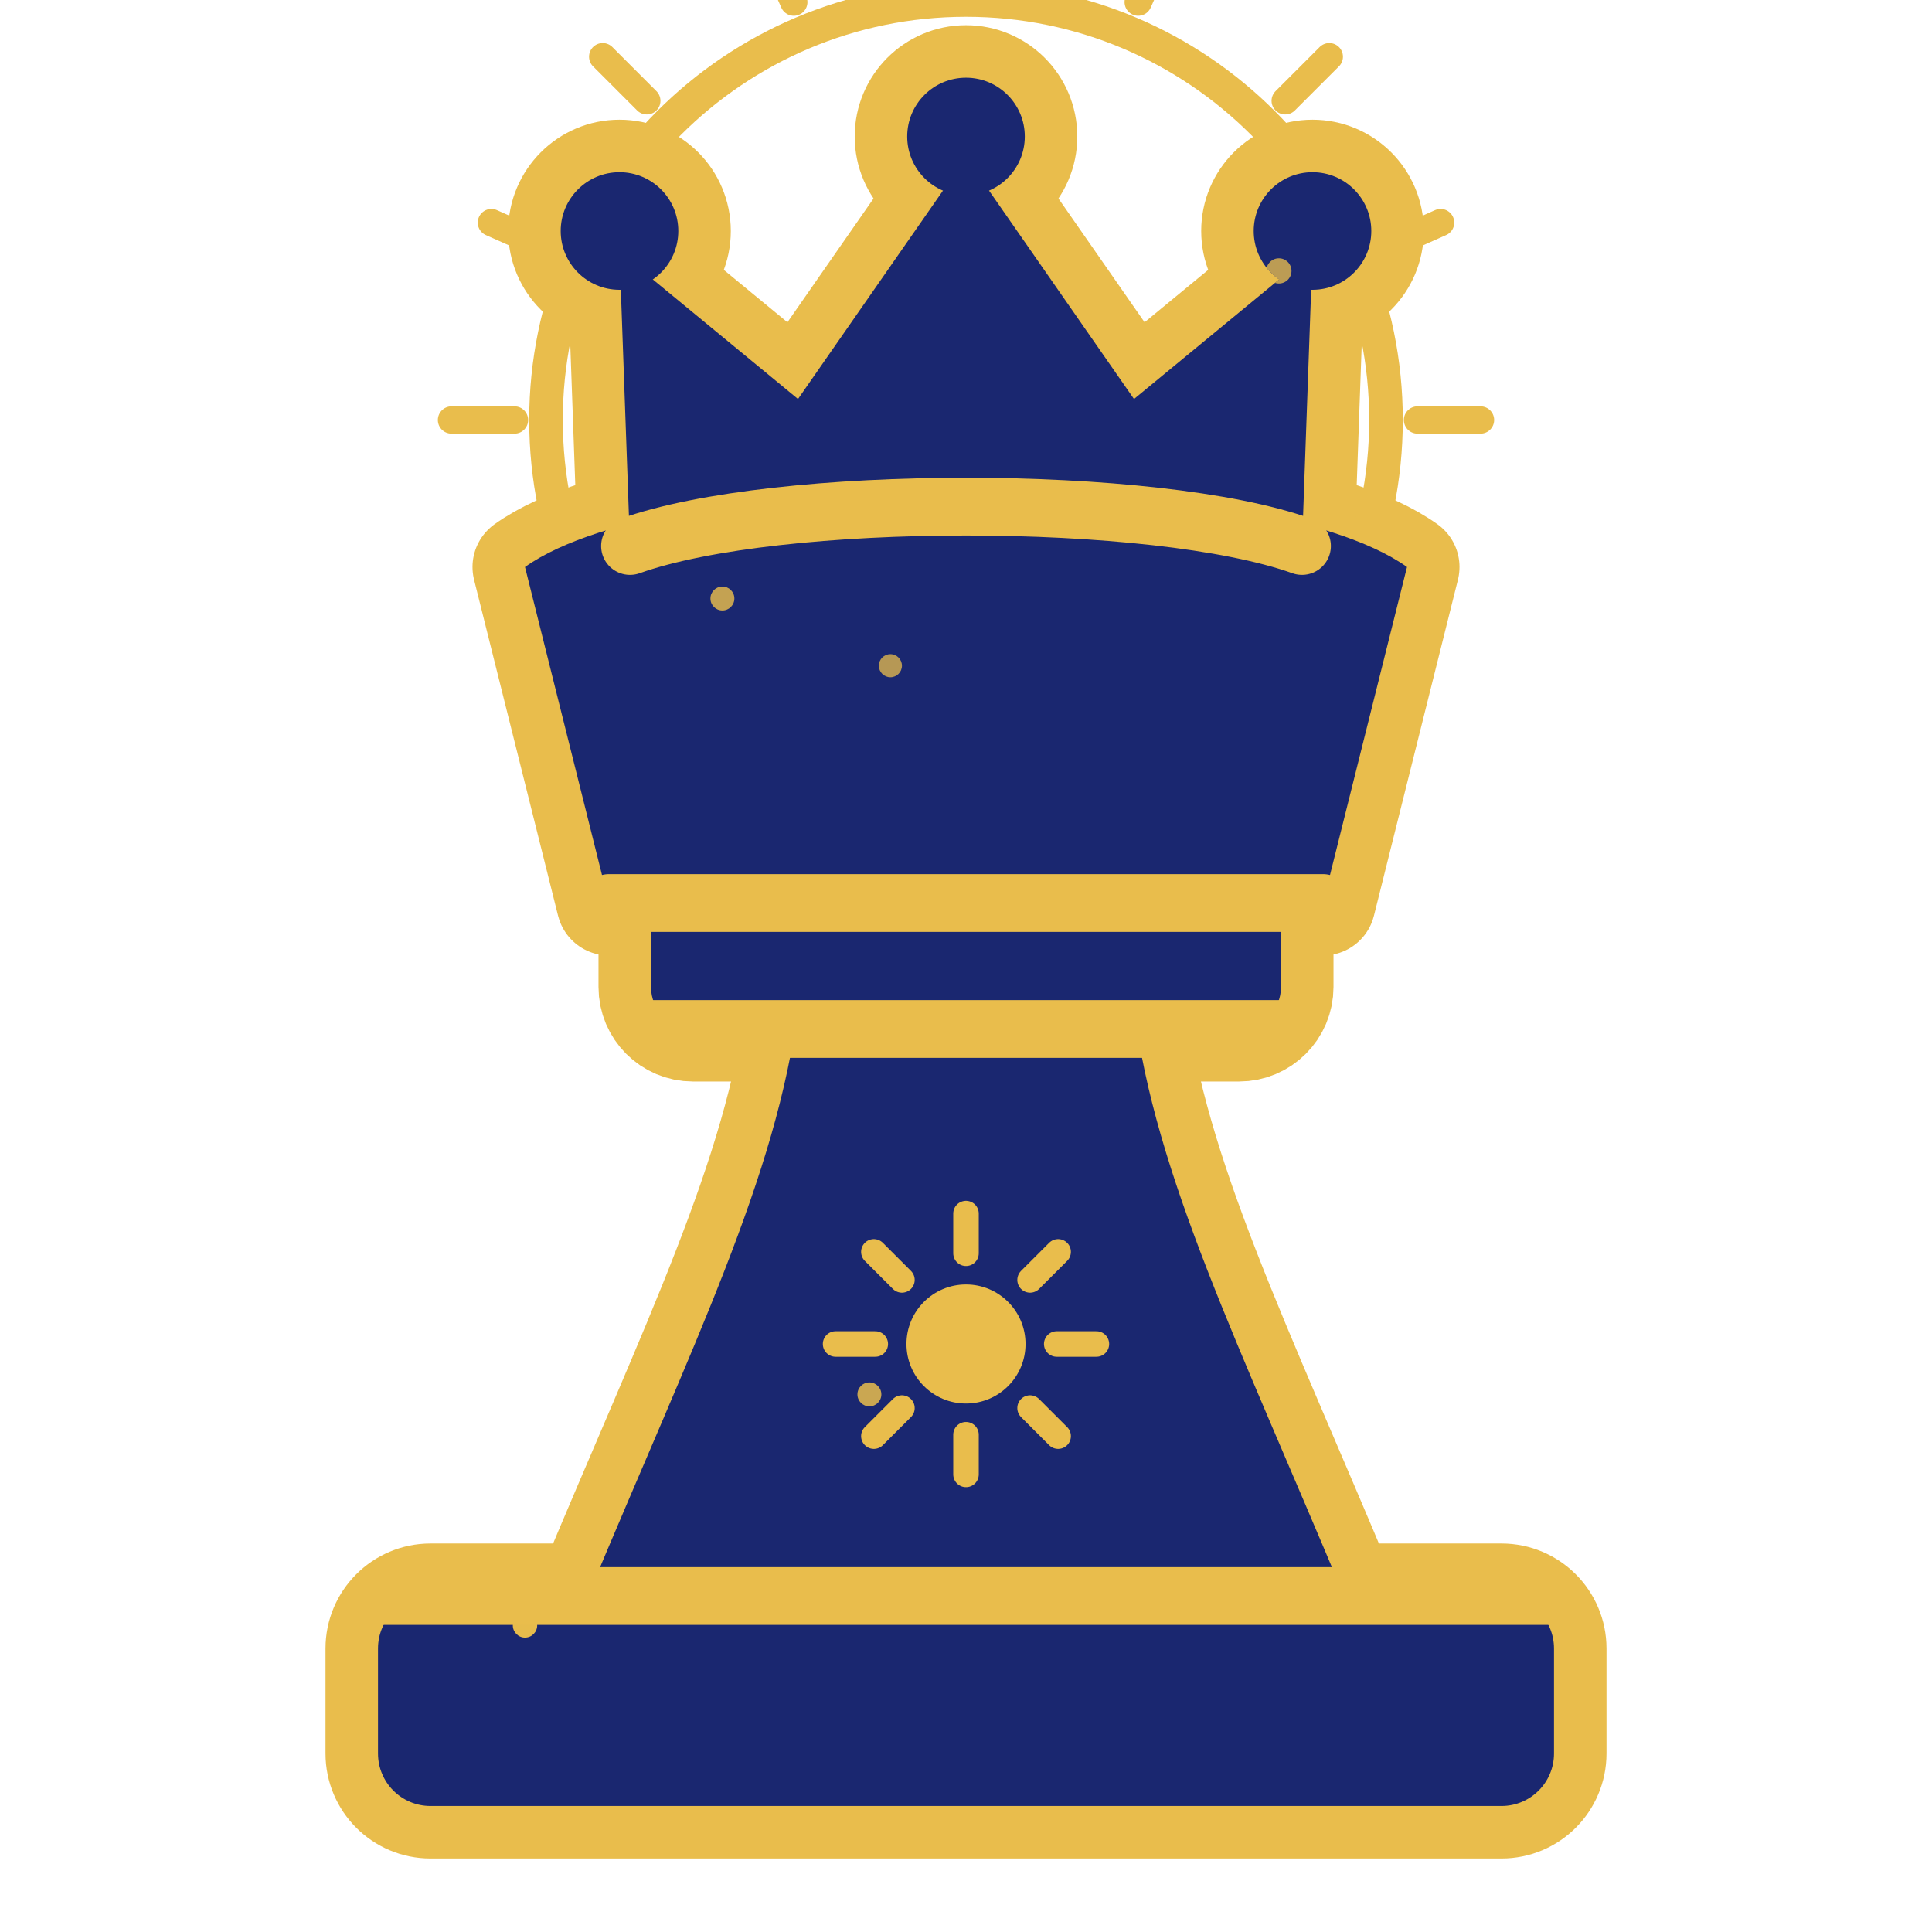
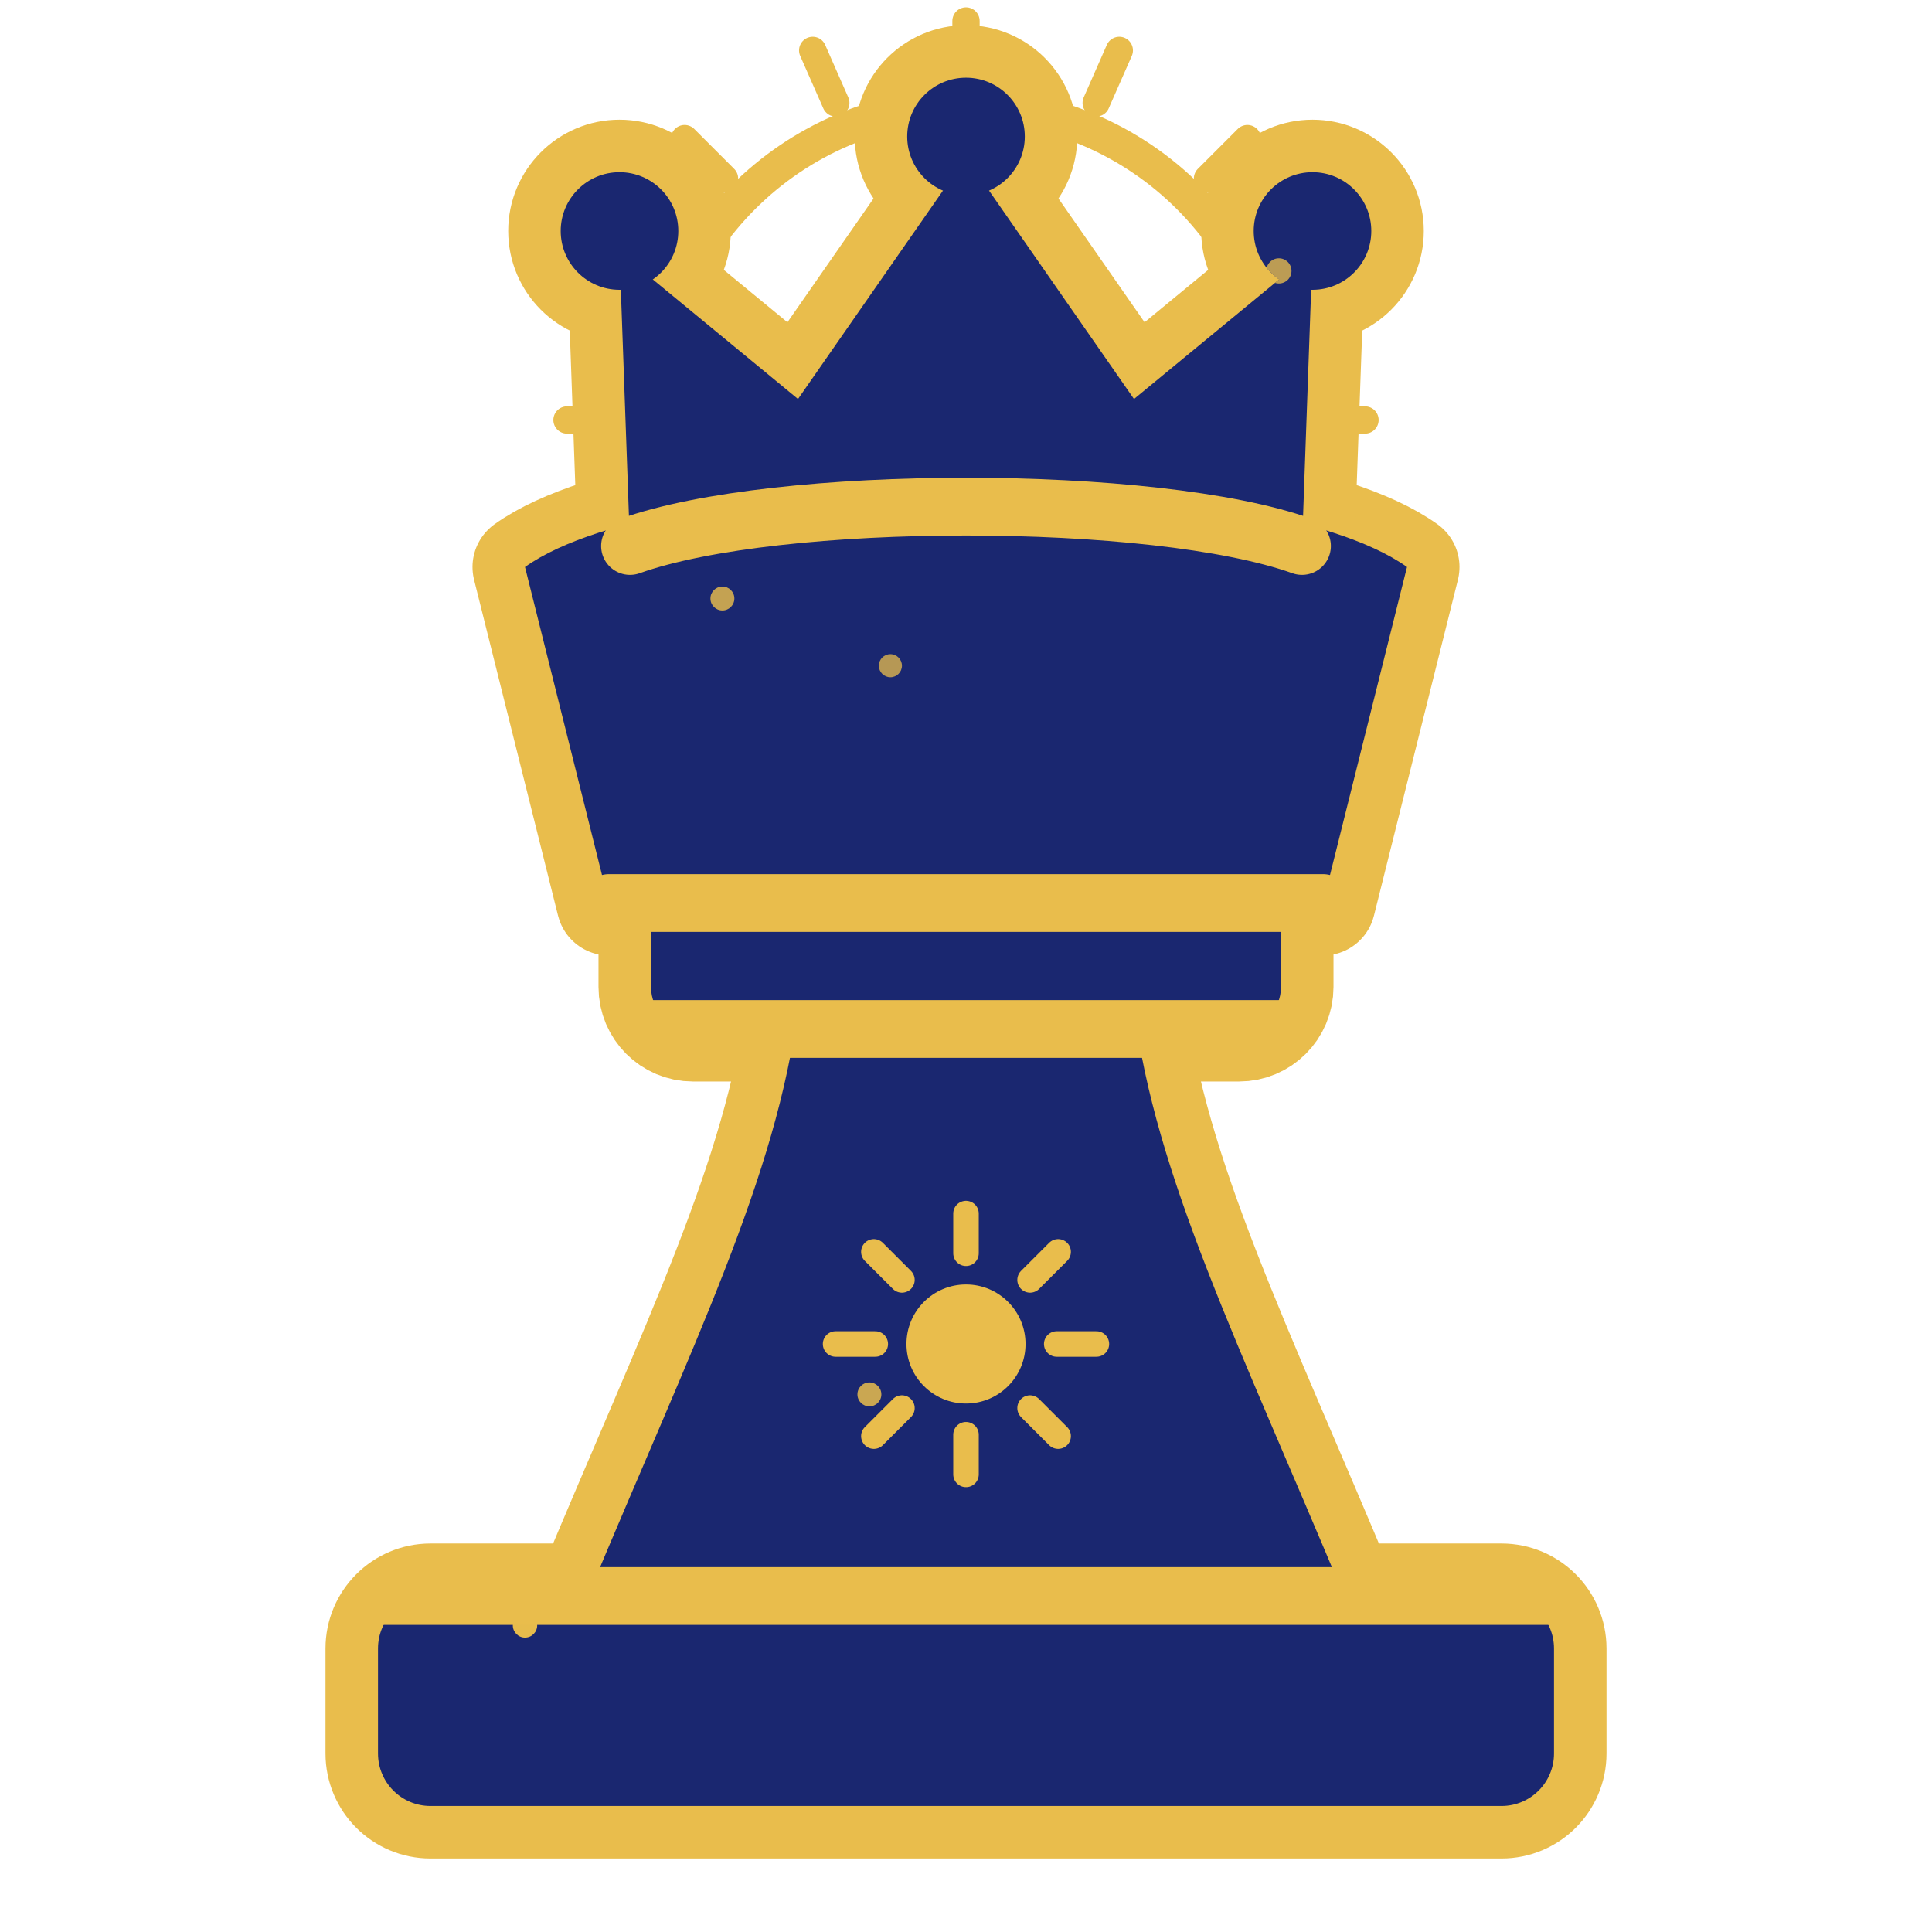
<svg xmlns="http://www.w3.org/2000/svg" viewBox="4 2 92 92">
  <defs>
    <clipPath id="hobXc">
      <rect x="22" y="78" width="56" height="10" rx="2.5" />
      <path d="M32 78 C37 66 41 58 42 50 H58 C59 58 63 66 68 78 Z" />
      <rect x="35" y="44" width="30" height="7" rx="2" />
      <path d="M33 45 L29 29 C36 24 64 24 71 29 L67 45 Z" />
      <path d="M34 28 L33.5 14 L42 21 L50 9.5 L58 21 L66.5 14 L66 28 Z" />
      <circle cx="33.5" cy="13" r="2.8" />
      <circle cx="50" cy="8.5" r="2.8" />
      <circle cx="66.5" cy="13" r="2.8" />
    </clipPath>
  </defs>
-   <circle cx="50" cy="22" r="20" fill="none" stroke="#e9bd4c" stroke-width="1.6" />
+   <circle cx="50" cy="22" r="15" fill="none" stroke="#e9bd4c" stroke-width="1.6" />
  <g stroke="#e9bd4c" stroke-width="1.3" stroke-linecap="round">
-     <path d="M28.5 22.0 L25.5 22.0" />
-     <path d="M30.1 13.8 L27.4 12.6" />
-     <path d="M34.8 6.8 L32.7 4.7" />
-     <path d="M41.8 2.1 L40.6 -0.6" />
-     <path d="M50.0 0.5 L50.0 -2.5" />
-     <path d="M58.2 2.1 L59.4 -0.6" />
-     <path d="M65.2 6.8 L67.3 4.7" />
-     <path d="M69.9 13.8 L72.6 12.6" />
-     <path d="M71.5 22.0 L74.5 22.0" />
+     <path d="M33.7 22.0 L31.0 22.0" />
+     <path d="M34.9 15.8 L32.4 14.7" />
+     <path d="M38.5 10.5 L36.6 8.6" />
+     <path d="M43.8 6.9 L42.7 4.4" />
+     <path d="M50.0 5.7 L50.0 3.0" />
+     <path d="M56.2 6.9 L57.3 4.4" />
+     <path d="M61.5 10.5 L63.4 8.6" />
+     <path d="M65.1 15.8 L67.6 14.7" />
+     <path d="M66.3 22.0 L69.0 22.0" />
  </g>
  <g fill="#e9bd4c" stroke="#e9bd4c" stroke-width="5.0" stroke-linejoin="round">
    <rect x="22" y="78" width="56" height="10" rx="2.5" />
    <path d="M32 78 C37 66 41 58 42 50 H58 C59 58 63 66 68 78 Z" />
    <rect x="35" y="44" width="30" height="7" rx="2" />
    <path d="M33 45 L29 29 C36 24 64 24 71 29 L67 45 Z" />
    <path d="M34 28 L33.5 14 L42 21 L50 9.5 L58 21 L66.5 14 L66 28 Z" />
    <circle cx="33.5" cy="13" r="2.8" />
    <circle cx="50" cy="8.5" r="2.8" />
    <circle cx="66.5" cy="13" r="2.8" />
  </g>
  <g fill="#1a2770">
    <rect x="22" y="78" width="56" height="10" rx="2.5" />
    <path d="M32 78 C37 66 41 58 42 50 H58 C59 58 63 66 68 78 Z" />
    <rect x="35" y="44" width="30" height="7" rx="2" />
    <path d="M33 45 L29 29 C36 24 64 24 71 29 L67 45 Z" />
    <path d="M34 28 L33.5 14 L42 21 L50 9.5 L58 21 L66.5 14 L66 28 Z" />
    <circle cx="33.5" cy="13" r="2.8" />
    <circle cx="50" cy="8.5" r="2.8" />
    <circle cx="66.5" cy="13" r="2.8" />
  </g>
  <g clip-path="url(#hobXc)">
    <circle cx="38.4" cy="30.5" r="0.57" fill="#e9bd4c" opacity="0.82" />
    <circle cx="45.4" cy="68.4" r="0.57" fill="#e9bd4c" opacity="0.85" />
    <circle cx="77.9" cy="58.4" r="0.50" fill="#e9bd4c" opacity="0.70" />
    <circle cx="46.4" cy="33.7" r="0.55" fill="#e9bd4c" opacity="0.75" />
    <circle cx="64.9" cy="14.9" r="0.60" fill="#e9bd4c" opacity="0.78" />
    <circle cx="29.0" cy="79.4" r="0.58" fill="#e9bd4c" opacity="0.99" />
    <circle cx="56.2" cy="89.7" r="0.30" fill="#e9bd4c" opacity="0.91" />
    <circle cx="76.5" cy="15.0" r="0.46" fill="#e9bd4c" opacity="0.90" />
    <circle cx="28.0" cy="75.7" r="0.33" fill="#e9bd4c" opacity="0.84" />
    <circle cx="70.9" cy="43.1" r="0.42" fill="#e9bd4c" opacity="0.76" />
    <g transform="translate(50 66) scale(1.35) translate(-50 -83)">
      <g stroke="#e9bd4c" stroke-width="0.9" stroke-linecap="round">
        <path d="M53.20 83.00 L54.60 83.00" />
        <path d="M52.26 85.26 L53.25 86.25" />
        <path d="M50.00 86.20 L50.00 87.60" />
        <path d="M47.74 85.26 L46.75 86.25" />
        <path d="M46.80 83.00 L45.40 83.00" />
        <path d="M47.74 80.74 L46.75 79.75" />
        <path d="M50.00 79.80 L50.00 78.40" />
        <path d="M52.26 80.74 L53.25 79.75" />
      </g>
      <circle cx="50" cy="83" r="2.1" fill="#e9bd4c" />
    </g>
  </g>
  <g fill="none" stroke="#e9bd4c" stroke-width="2.75" stroke-linecap="round">
    <path d="M22 78 H78" />
    <path d="M35 51 H65" />
    <path d="M33 45 H67" />
    <path d="M34 28 C41 25.5 59 25.5 66 28" />
  </g>
</svg>
